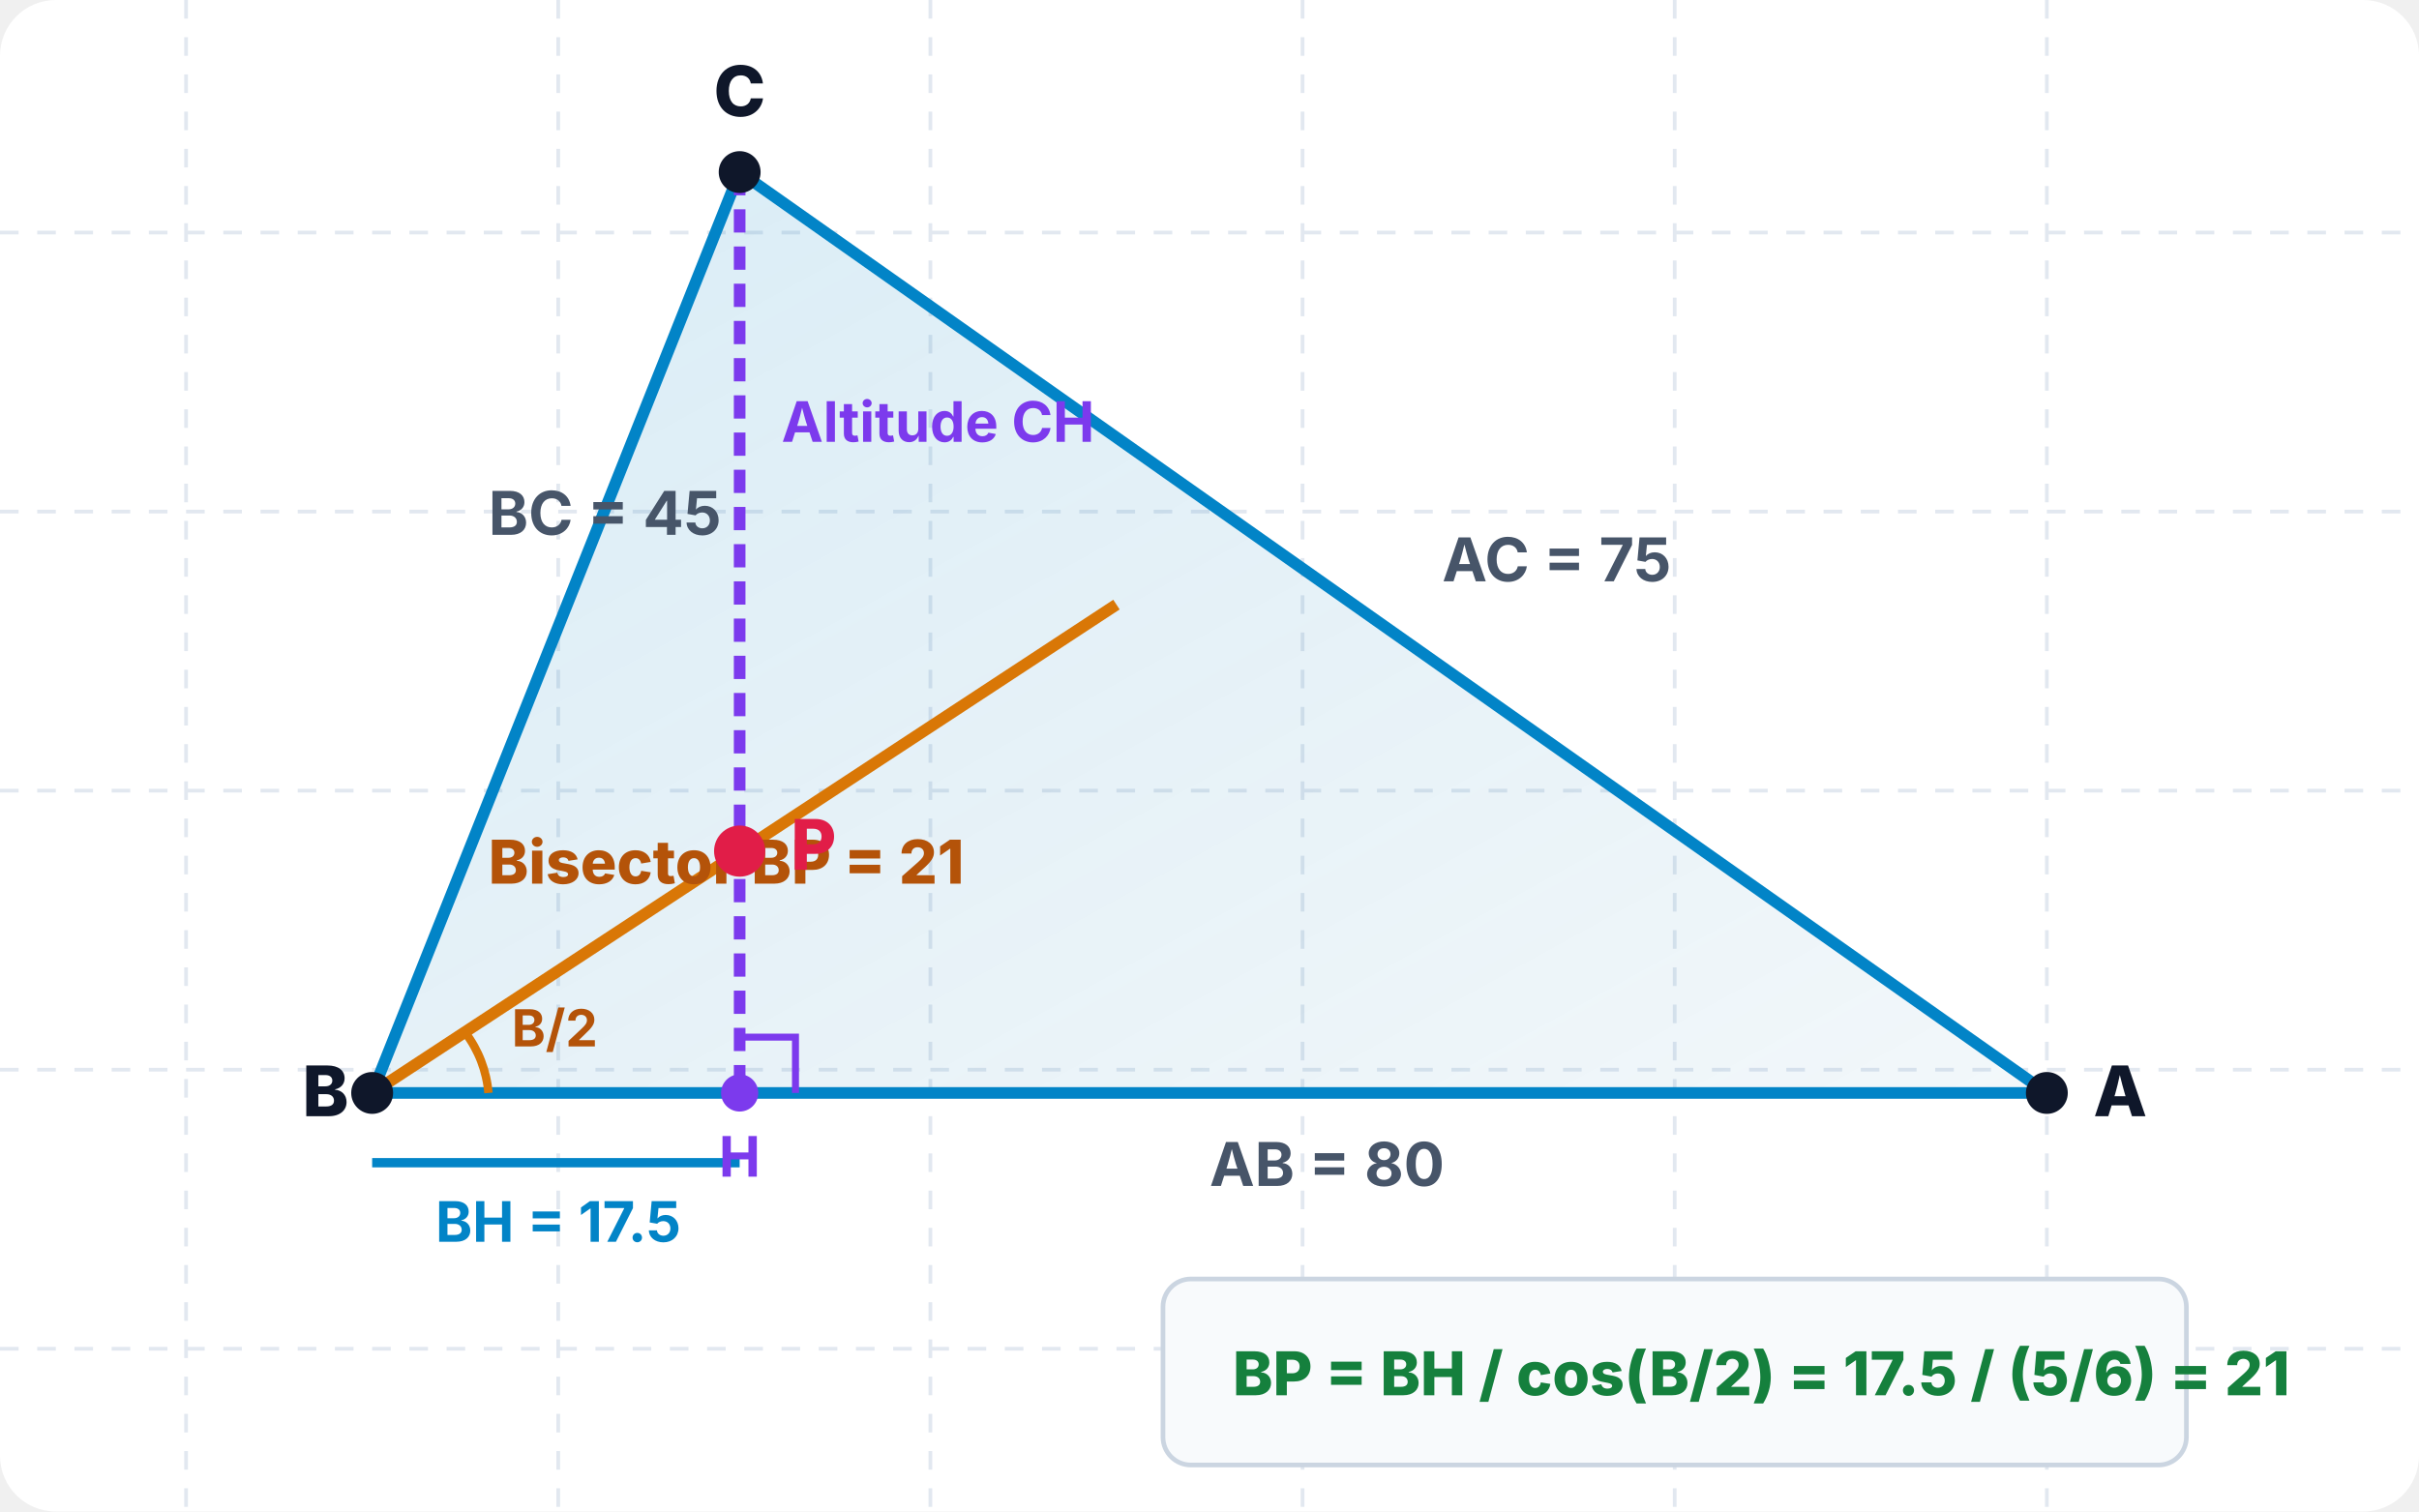
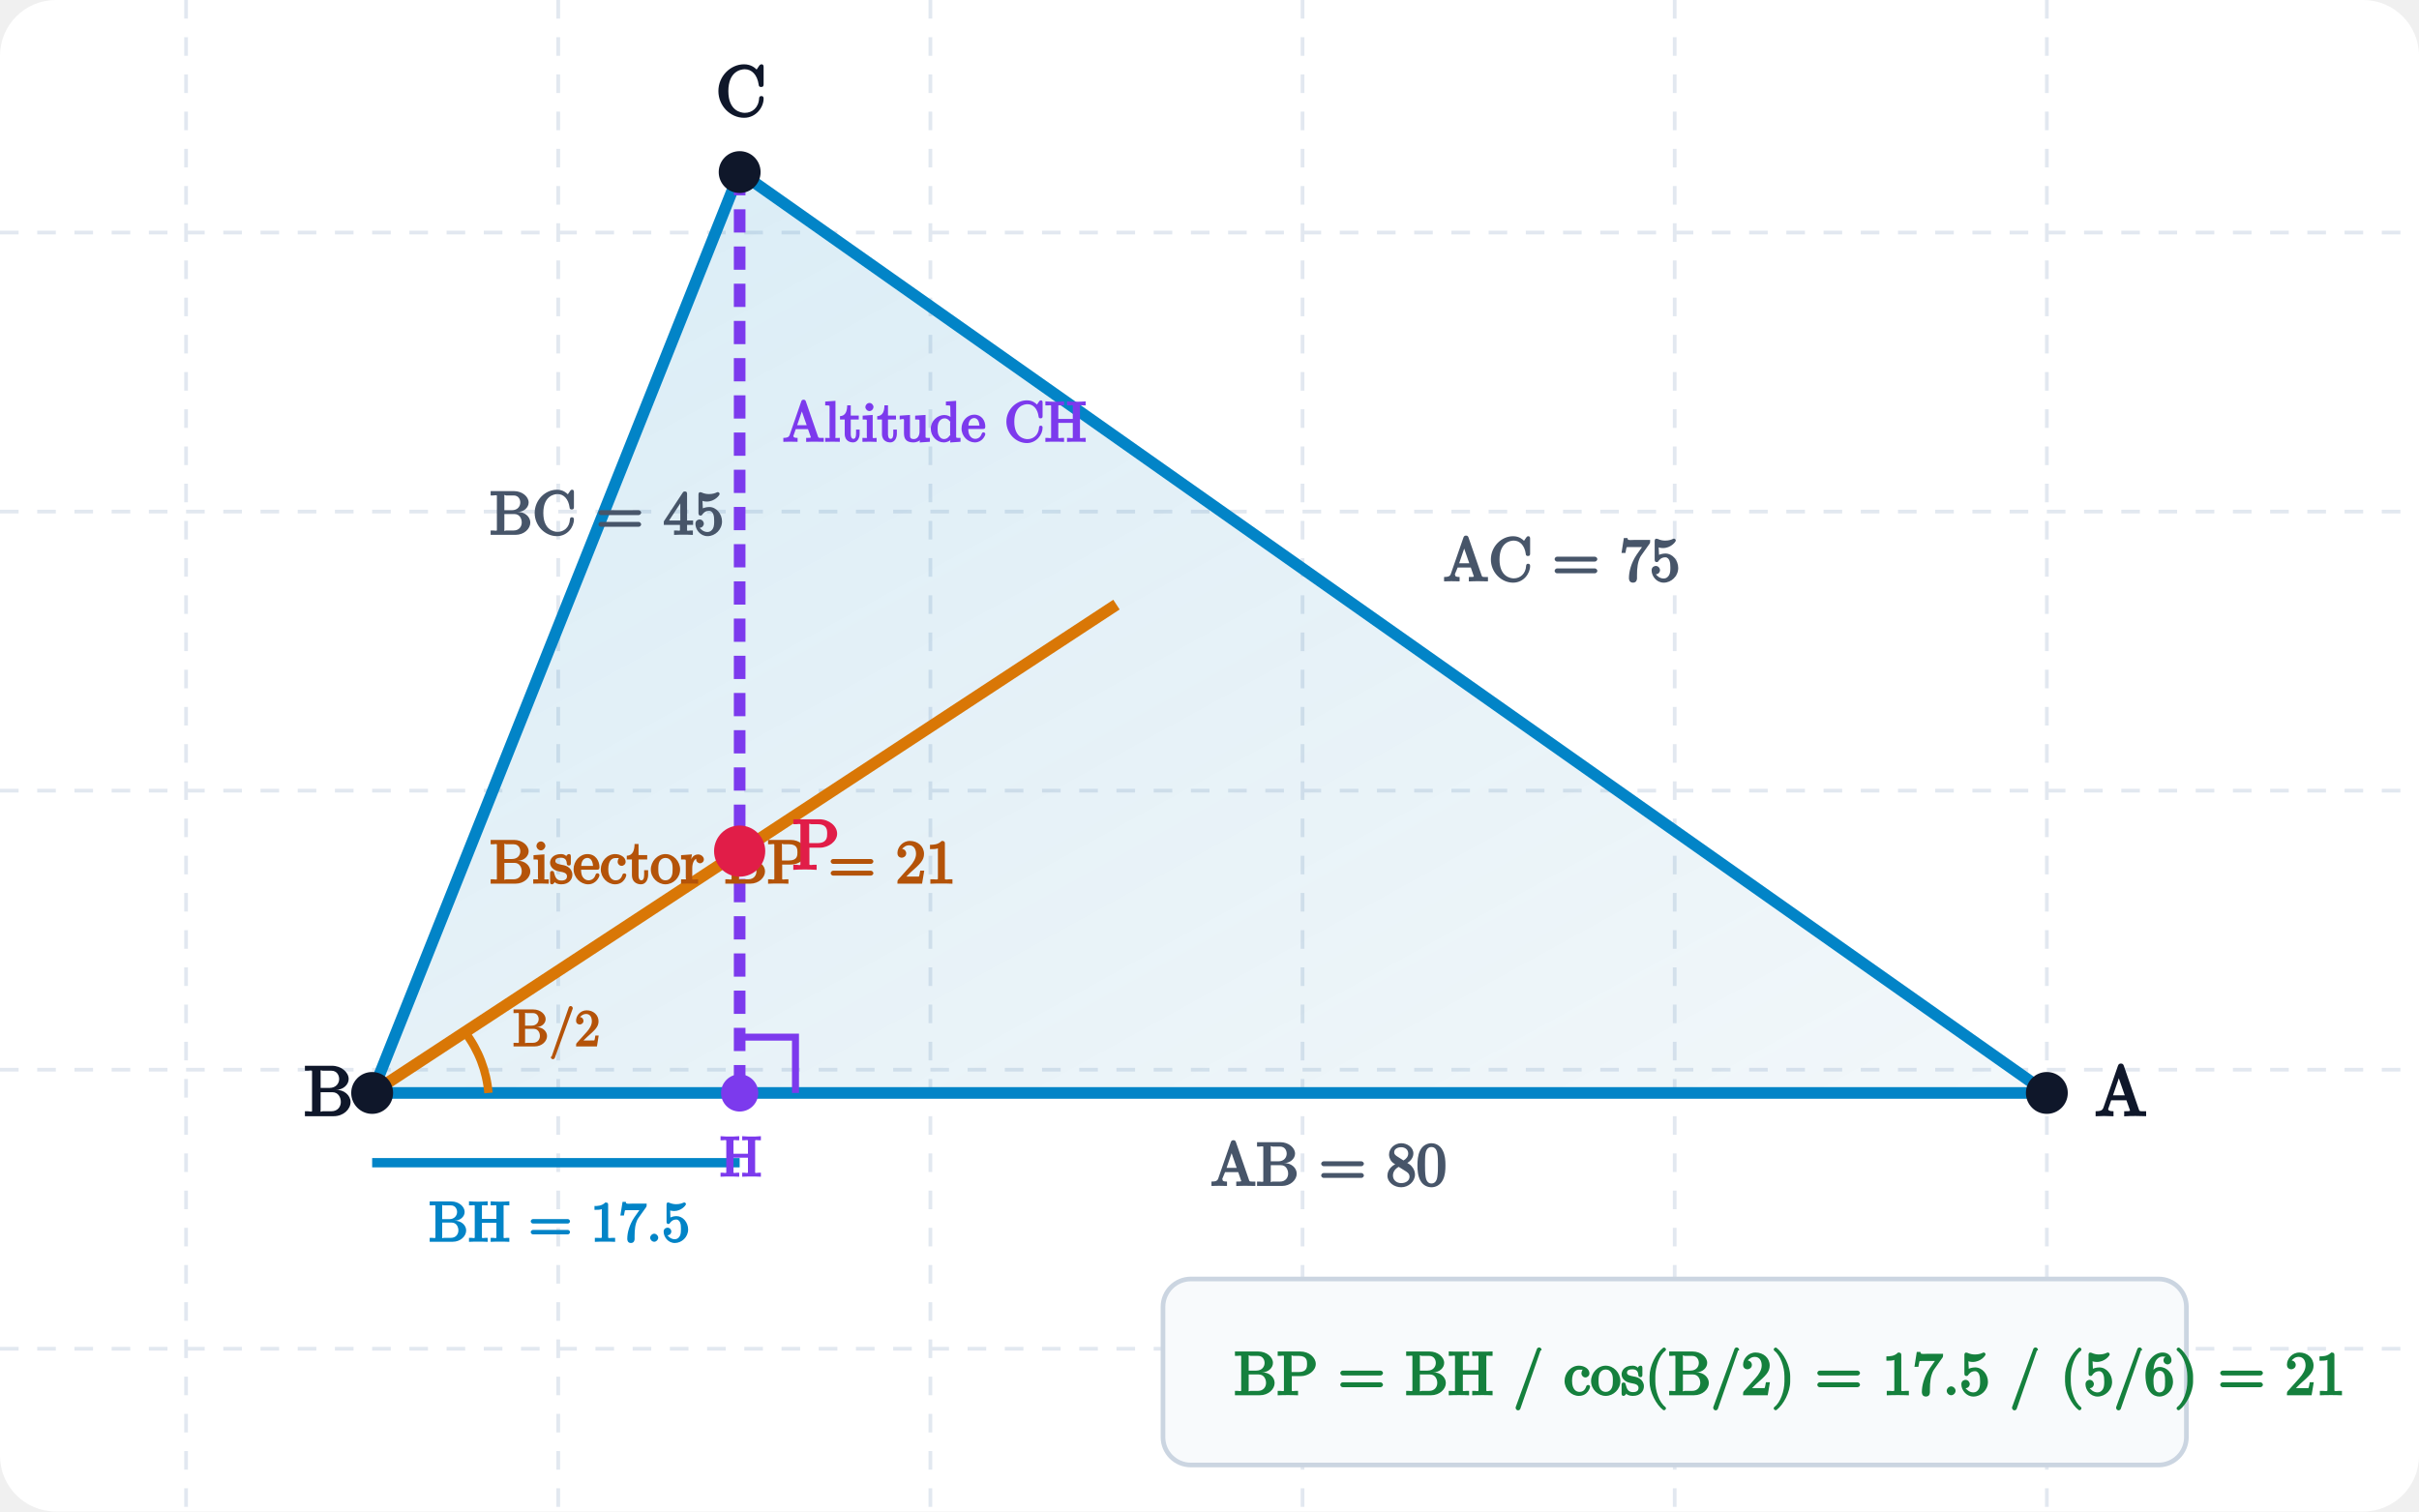
- <svg xmlns="http://www.w3.org/2000/svg" viewBox="0 0 520 325" width="100%" height="100%" style="background-color: #ffffff; font-family: system-ui, -apple-system, sans-serif;">
+ <svg xmlns="http://www.w3.org/2000/svg" viewBox="0 0 520 325" width="100%" height="100%" style="background-color: #ffffff; font-family: 'Latin Modern Math', 'Computer Modern', 'STIX Two Text', 'Times New Roman', Cambria, serif;">
  <defs>
    <linearGradient id="triGrad" x1="0%" y1="0%" x2="100%" y2="100%">
      <stop offset="0%" stop-color="#0284c7" stop-opacity="0.15" />
      <stop offset="100%" stop-color="#0369a1" stop-opacity="0.05" />
    </linearGradient>
  </defs>
  <rect width="520" height="325" fill="#ffffff" rx="12" />
  <g stroke="#e2e8f0" stroke-width="0.8" stroke-dasharray="4,4">
    <line x1="40" y1="0" x2="40" y2="325" />
    <line x1="120" y1="0" x2="120" y2="325" />
    <line x1="200" y1="0" x2="200" y2="325" />
    <line x1="280" y1="0" x2="280" y2="325" />
    <line x1="360" y1="0" x2="360" y2="325" />
    <line x1="440" y1="0" x2="440" y2="325" />
    <line x1="0" y1="50" x2="520" y2="50" />
    <line x1="0" y1="110" x2="520" y2="110" />
    <line x1="0" y1="170" x2="520" y2="170" />
    <line x1="0" y1="230" x2="520" y2="230" />
    <line x1="0" y1="290" x2="520" y2="290" />
  </g>
  <g transform="translate(0, -85)">
    <polygon points="80,320 440,320 159,122" fill="url(#triGrad)" stroke="#0284c7" stroke-width="2.5" stroke-linejoin="round" />
    <line x1="159" y1="122" x2="159" y2="320" stroke="#7c3aed" stroke-width="2.5" stroke-dasharray="5,3" />
    <text x="168" y="180" fill="#7c3aed" font-size="12" font-weight="bold">Altitude CH</text>
    <path d="M 159 308 L 171 308 L 171 320" fill="none" stroke="#7c3aed" stroke-width="1.5" />
    <line x1="80" y1="320" x2="240" y2="215" stroke="#d97706" stroke-width="2.5" />
    <text x="105" y="275" fill="#b45309" font-size="13" font-weight="800">Bisector BP = 21</text>
    <circle cx="159" cy="268" r="5.5" fill="#e11d48" />
    <text x="170" y="272" fill="#e11d48" font-size="15" font-weight="800">P</text>
    <line x1="80" y1="335" x2="159" y2="335" stroke="#0284c7" stroke-width="2" />
    <text x="120" y="352" fill="#0284c7" font-size="12" font-weight="bold" text-anchor="middle">BH = 17.5</text>
    <circle cx="80" cy="320" r="4.5" fill="#0f172a" />
    <text x="65" y="325" fill="#0f172a" font-size="15" font-weight="800">B</text>
    <circle cx="440" cy="320" r="4.5" fill="#0f172a" />
    <text x="450" y="325" fill="#0f172a" font-size="15" font-weight="800">A</text>
    <circle cx="159" cy="122" r="4.5" fill="#0f172a" />
    <text x="159" y="110" fill="#0f172a" font-size="15" font-weight="800" text-anchor="middle">C</text>
    <circle cx="159" cy="320" r="4" fill="#7c3aed" />
    <text x="159" y="338" fill="#7c3aed" font-size="12" font-weight="bold" text-anchor="middle">H</text>
    <text x="260" y="340" fill="#475569" font-size="13" font-weight="bold">AB = 80</text>
    <text x="105" y="200" fill="#475569" font-size="13" font-weight="bold">BC = 45</text>
    <text x="310" y="210" fill="#475569" font-size="13" font-weight="bold">AC = 75</text>
    <path d="M 105 320 A 25 25 0 0 0 100 307" fill="none" stroke="#d97706" stroke-width="1.8" />
    <text x="110" y="310" fill="#b45309" font-size="11" font-weight="bold">B/2</text>
    <rect x="250" y="360" width="220" height="40" fill="#f8fafc" rx="6" stroke="#cbd5e1" stroke-width="1" />
    <text x="265" y="385" fill="#15803d" font-size="13" font-weight="800">BP = BH / cos(B/2) = 17.5 / (5/6) = 21</text>
  </g>
</svg>
